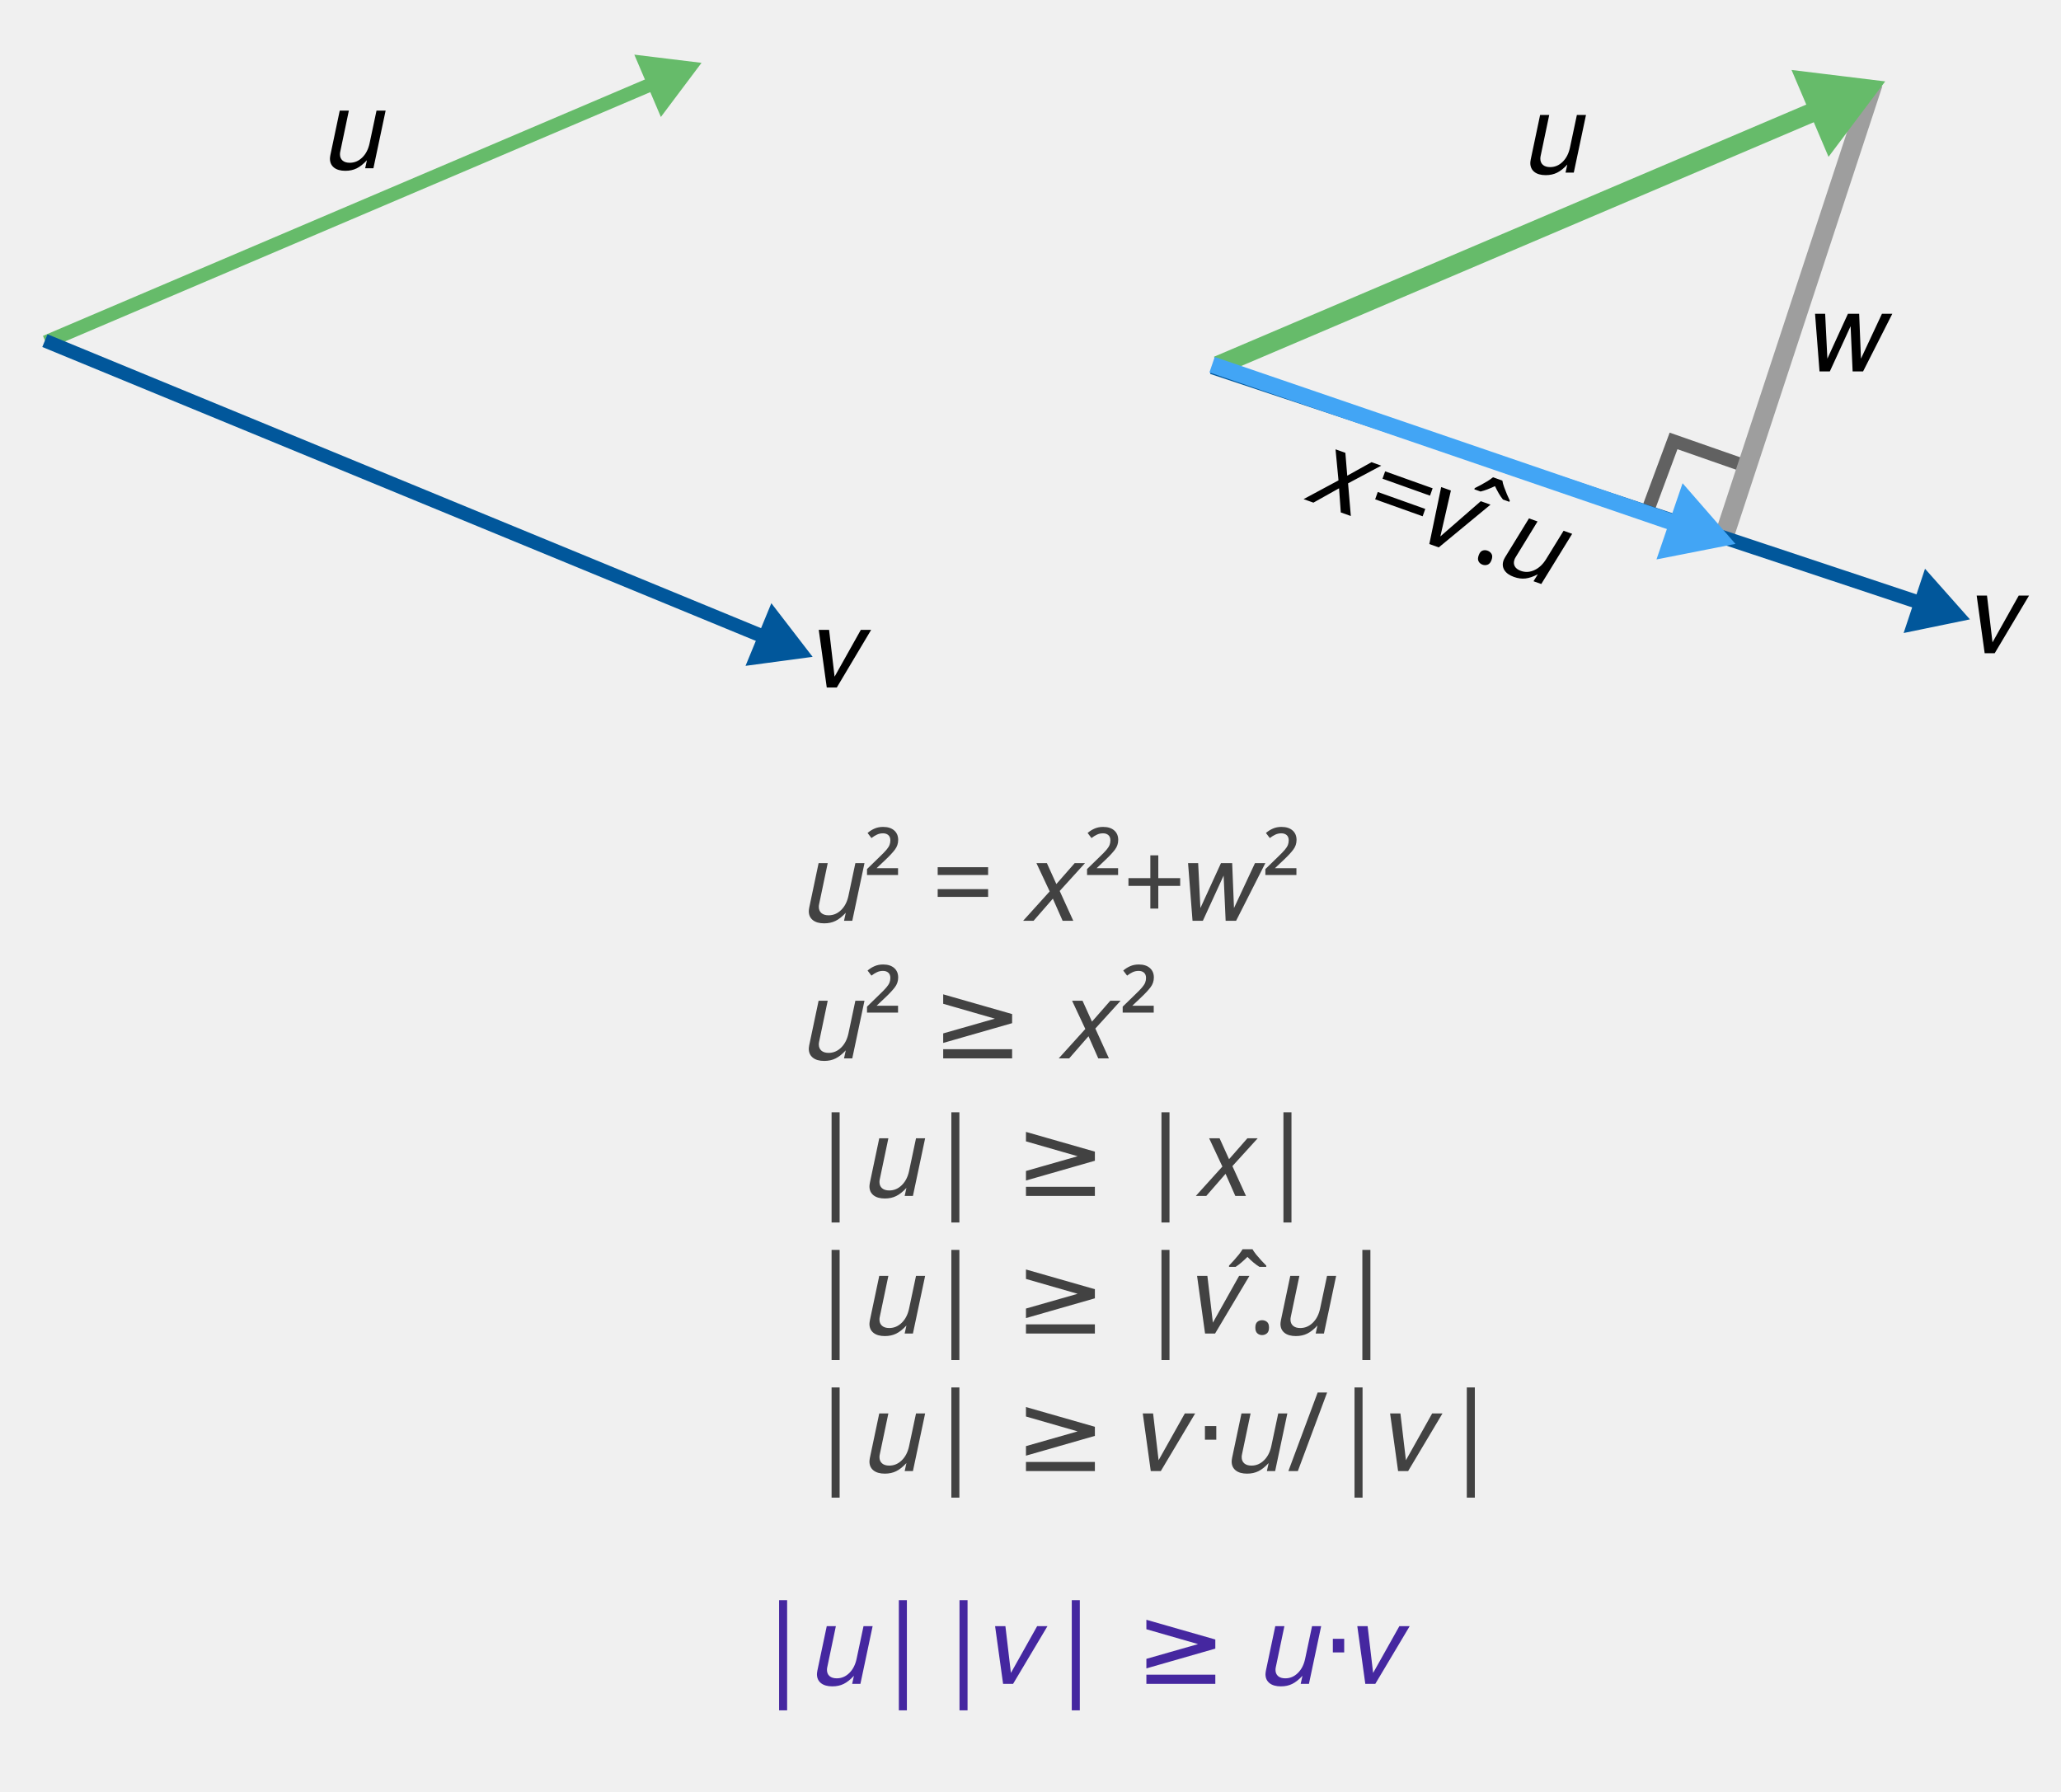
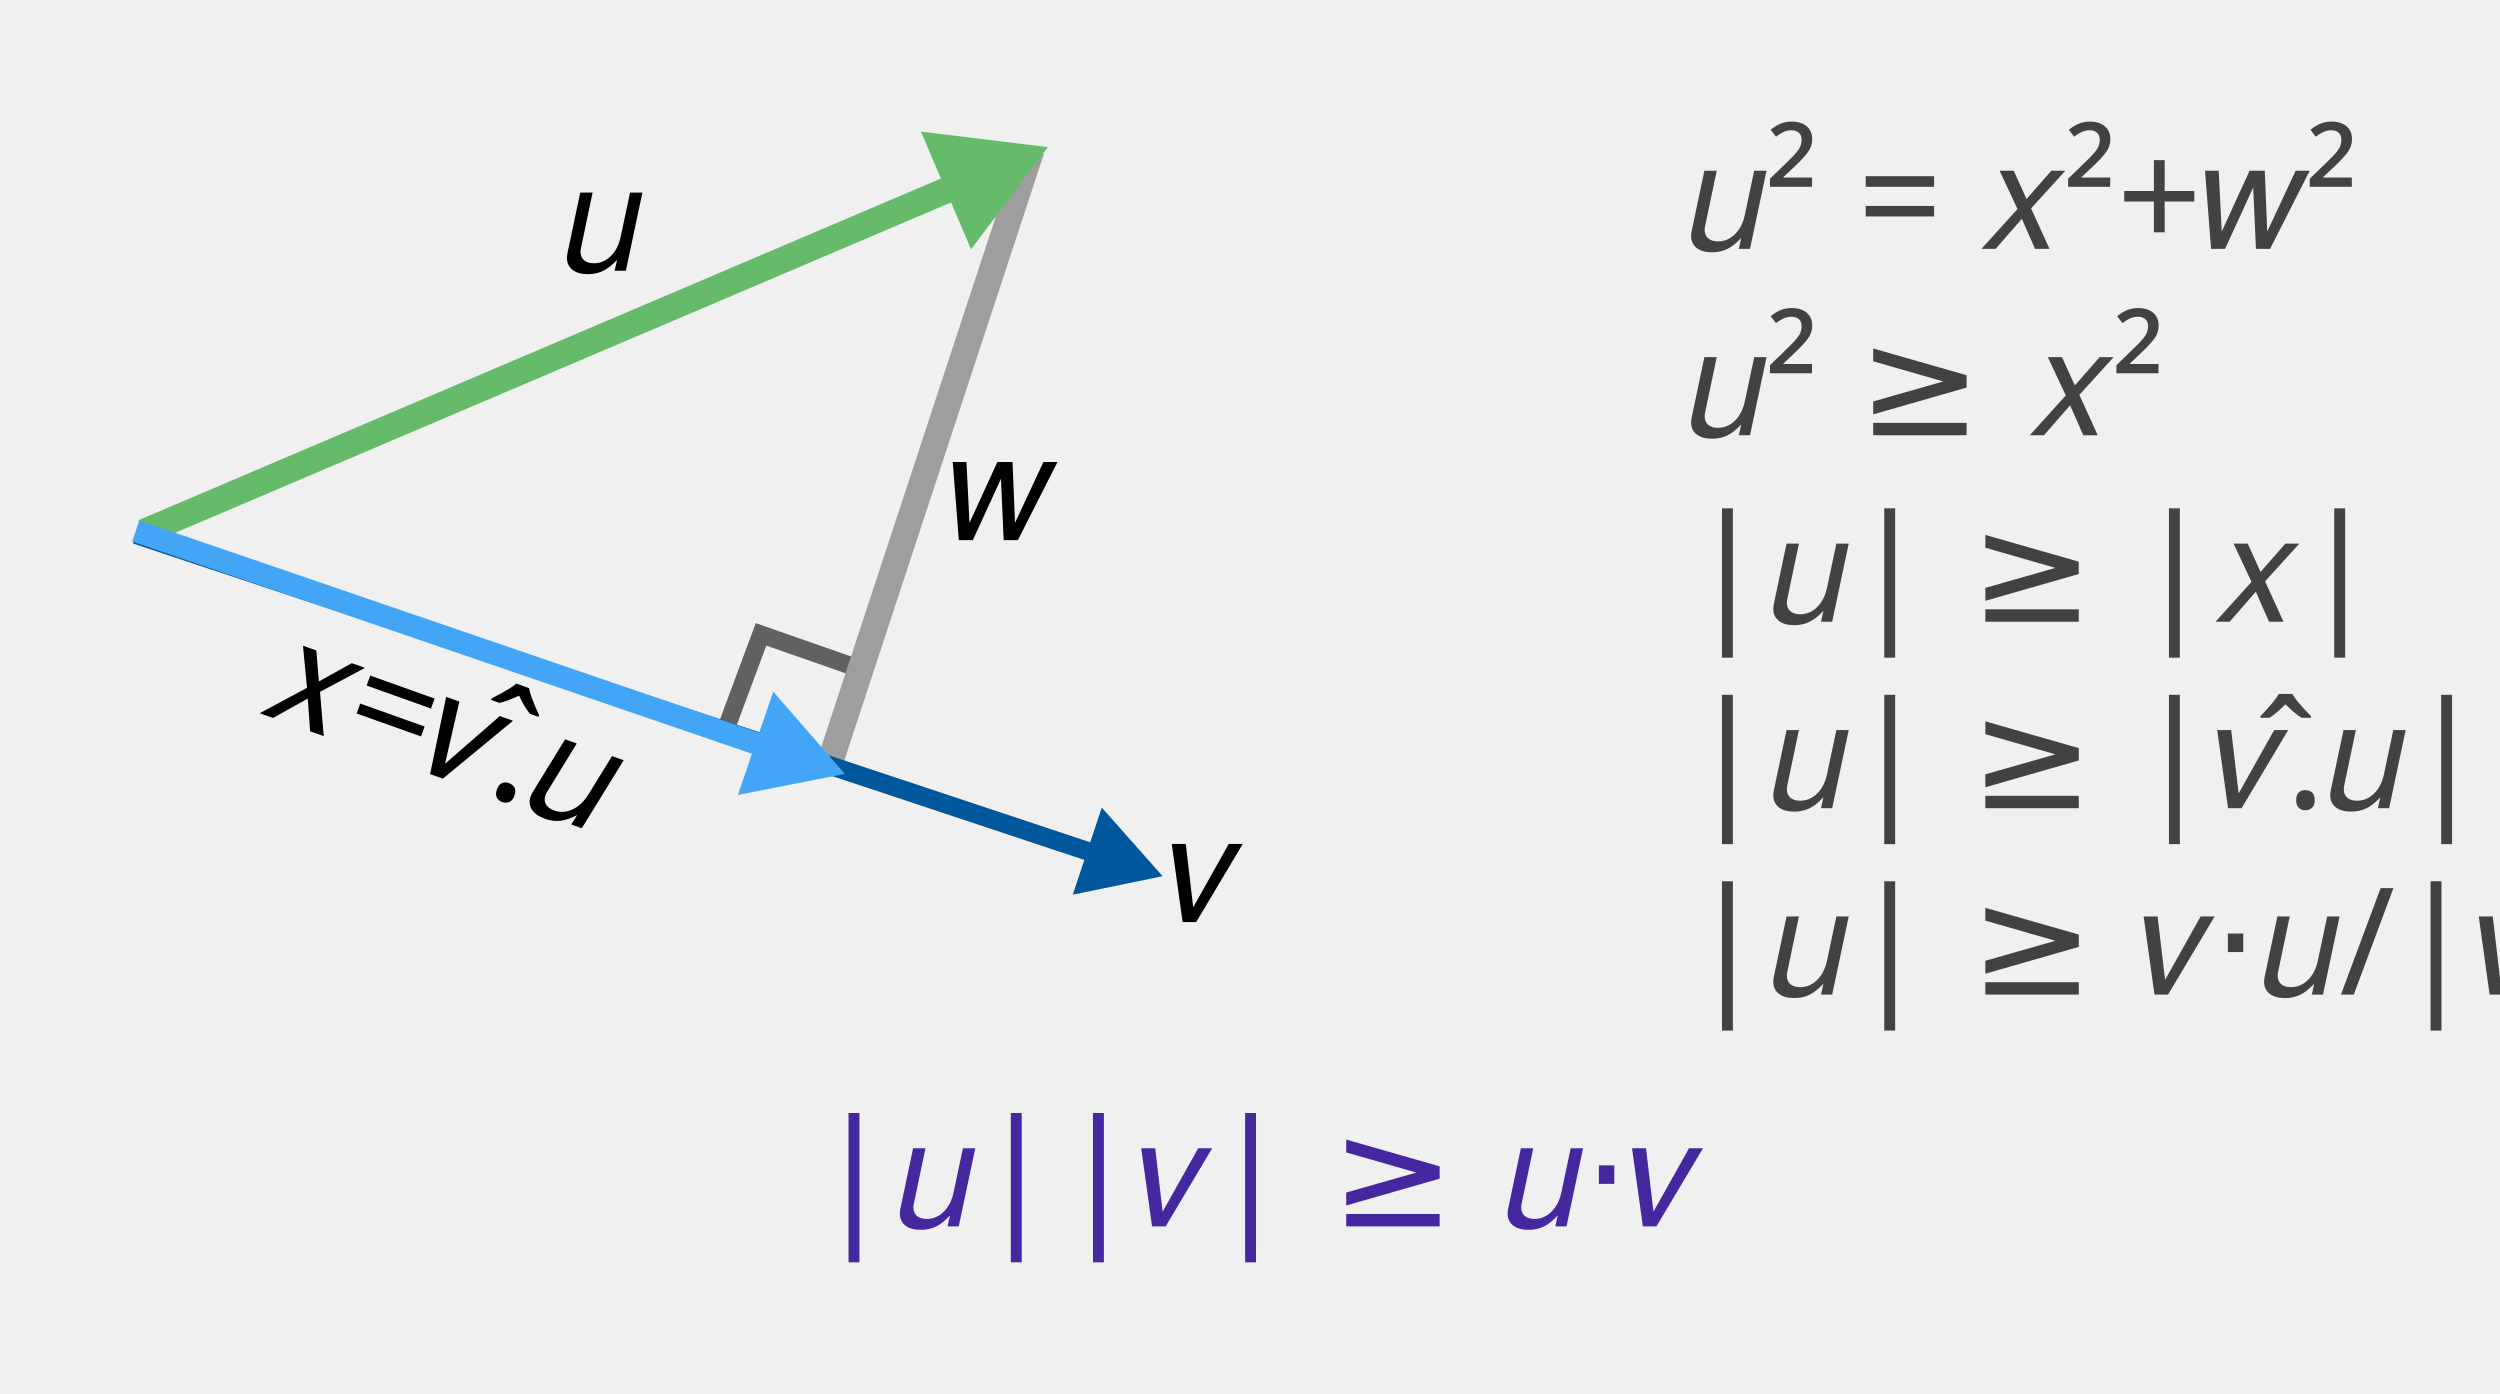
- <svg xmlns="http://www.w3.org/2000/svg" width="211.369mm" height="183.731mm" viewBox="0 0 748.946 651.017" id="svg2" version="1.1">
+ <svg xmlns="http://www.w3.org/2000/svg" width="189.213mm" height="105.483mm" viewBox="0 0 670.441 373.76" id="svg2" version="1.1">
  <defs id="defs4">
    <marker orient="auto" refY="0" refX="0" id="TriangleOutM" style="overflow:visible">
      <path id="path4343" d="m 5.77,0 -8.65,5 0,-10 8.65,5 z" style="fill:#66bb6a;fill-opacity:1;fill-rule:evenodd;stroke:#66bb6a;stroke-width:1pt;stroke-opacity:1" transform="scale(0.4,0.4)" />
    </marker>
    <marker orient="auto" refY="0" refX="0" id="EmptyTriangleOutL" style="overflow:visible">
      <path id="path4358" d="m 5.77,0 -8.65,5 0,-10 8.65,5 z" style="fill:#ffffff;fill-rule:evenodd;stroke:#000000;stroke-width:1pt;stroke-opacity:1" transform="matrix(0.8,0,0,0.8,-4.8,0)" />
    </marker>
    <marker orient="auto" refY="0" refX="0" id="Arrow2Mend" style="overflow:visible">
      <path id="path4225" style="fill:#000000;fill-opacity:1;fill-rule:evenodd;stroke:#000000;stroke-width:0.625;stroke-linejoin:round;stroke-opacity:1" d="M 8.719,4.034 -2.207,0.016 8.719,-4.002 c -1.745,2.372 -1.735,5.617 -6e-7,8.035 z" transform="scale(-0.6,-0.6)" />
    </marker>
    <marker orient="auto" refY="0" refX="0" id="TriangleOutM-3" style="overflow:visible">
      <path id="path4343-5" d="m 5.77,0 -8.65,5 0,-10 8.65,5 z" style="fill:#01579b;fill-opacity:1;fill-rule:evenodd;stroke:#01579b;stroke-width:1pt;stroke-opacity:1" transform="scale(0.4,0.4)" />
    </marker>
    <marker orient="auto" refY="0" refX="0" id="TriangleOutM-3-1" style="overflow:visible">
      <path id="path4343-5-2" d="m 5.77,0 -8.65,5 0,-10 8.65,5 z" style="fill:#01579b;fill-opacity:1;fill-rule:evenodd;stroke:#01579b;stroke-width:1pt;stroke-opacity:1" transform="scale(0.4,0.4)" />
    </marker>
    <marker orient="auto" refY="0" refX="0" id="TriangleOutM-7" style="overflow:visible">
      <path id="path4343-0" d="m 5.77,0 -8.65,5 0,-10 8.65,5 z" style="fill:#66bb6a;fill-opacity:1;fill-rule:evenodd;stroke:#66bb6a;stroke-width:1pt;stroke-opacity:1" transform="scale(0.4,0.4)" />
    </marker>
    <marker orient="auto" refY="0" refX="0" id="TriangleOutM-3-1-6" style="overflow:visible">
      <path id="path4343-5-2-1" d="m 5.77,0 -8.65,5 0,-10 8.65,5 z" style="fill:#42a5f5;fill-opacity:1;fill-rule:evenodd;stroke:#42a5f5;stroke-width:1pt;stroke-opacity:1" transform="scale(0.4,0.4)" />
    </marker>
  </defs>
-   <g id="layer1" transform="translate(25.68283,20.54108)">
-     <path style="fill:none;fill-rule:evenodd;stroke:#66bb6a;stroke-width:5;stroke-linecap:butt;stroke-linejoin:miter;stroke-miterlimit:4;stroke-dasharray:none;stroke-opacity:1;marker-end:url(#TriangleOutM)" d="M -9.091,103.829 216.173,7.864" id="path4190" />
-     <path style="fill:none;fill-rule:evenodd;stroke:#01579b;stroke-width:5;stroke-linecap:butt;stroke-linejoin:miter;stroke-miterlimit:4;stroke-dasharray:none;stroke-opacity:1;marker-end:url(#TriangleOutM-3)" d="M -9.361,103.257 256.484,212.773" id="path4190-6" />
-     <text xml:space="preserve" style="font-style:normal;font-weight:normal;font-size:40px;line-height:125%;font-family:sans-serif;letter-spacing:0px;word-spacing:0px;fill:#000000;fill-opacity:1;stroke:none;stroke-width:1px;stroke-linecap:butt;stroke-linejoin:miter;stroke-opacity:1" x="92.934" y="40.613" id="text6043">
-       <tspan id="tspan6045" x="92.934" y="40.613">𝑢</tspan>
+   <g id="layer1" transform="translate(15.5813,32.42999)">
+     <path style="fill:none;fill-rule:evenodd;stroke:#616161;stroke-width:4.752;stroke-linecap:butt;stroke-linejoin:miter;stroke-miterlimit:4;stroke-dasharray:none;stroke-opacity:1" d="m 178.257,165.286 10.253,-27.596 27.577,9.642" id="path8026" />
+     <path style="fill:none;fill-rule:evenodd;stroke:#9e9e9e;stroke-width:7;stroke-linecap:butt;stroke-linejoin:miter;stroke-miterlimit:4;stroke-dasharray:none;stroke-opacity:1" d="m 261.058,7.709 -55,167.143" id="path7562" />
+     <path style="fill:none;fill-rule:evenodd;stroke:#66bb6a;stroke-width:6.97;stroke-linecap:butt;stroke-linejoin:miter;stroke-miterlimit:4;stroke-dasharray:none;stroke-opacity:1;marker-end:url(#TriangleOutM-7)" d="M 22.867,110.303 247.205,14.778" id="path4190-9" />
+     <path style="fill:none;fill-rule:evenodd;stroke:#01579b;stroke-width:5;stroke-linecap:butt;stroke-linejoin:miter;stroke-miterlimit:4;stroke-dasharray:none;stroke-opacity:1;marker-end:url(#TriangleOutM-3-1)" d="M 20.881,110.961 282.734,198.06" id="path4190-6-3" />
+     <text xml:space="preserve" style="font-style:normal;font-weight:normal;font-size:40px;line-height:125%;font-family:sans-serif;letter-spacing:0px;word-spacing:0px;fill:#000000;fill-opacity:1;stroke:none;stroke-width:1px;stroke-linecap:butt;stroke-linejoin:miter;stroke-opacity:1" x="135.178" y="40.17" id="text6043-6">
+       <tspan id="tspan6045-0" x="135.178" y="40.17" style="font-style:normal;font-variant:normal;font-weight:normal;font-stretch:normal;font-family:'STIX Math';-inkscape-font-specification:'STIX Math'">𝑢</tspan>
    </text>
-     <path style="fill:none;fill-rule:evenodd;stroke:#616161;stroke-width:4.752;stroke-linecap:butt;stroke-linejoin:miter;stroke-miterlimit:4;stroke-dasharray:none;stroke-opacity:1" d="m 572.217,167.306 10.253,-27.596 27.577,9.642" id="path8026" />
-     <path style="fill:none;fill-rule:evenodd;stroke:#9e9e9e;stroke-width:7;stroke-linecap:butt;stroke-linejoin:miter;stroke-miterlimit:4;stroke-dasharray:none;stroke-opacity:1" d="m 655.017,9.73 -55,167.143" id="path7562" />
-     <path style="fill:none;fill-rule:evenodd;stroke:#66bb6a;stroke-width:6.97;stroke-linecap:butt;stroke-linejoin:miter;stroke-miterlimit:4;stroke-dasharray:none;stroke-opacity:1;marker-end:url(#TriangleOutM-7)" d="M 416.826,112.323 641.164,16.798" id="path4190-9" />
-     <path style="fill:none;fill-rule:evenodd;stroke:#01579b;stroke-width:5;stroke-linecap:butt;stroke-linejoin:miter;stroke-miterlimit:4;stroke-dasharray:none;stroke-opacity:1;marker-end:url(#TriangleOutM-3-1)" d="m 414.841,112.981 261.853,87.099" id="path4190-6-3" />
-     <text xml:space="preserve" style="font-style:normal;font-weight:normal;font-size:40px;line-height:125%;font-family:sans-serif;letter-spacing:0px;word-spacing:0px;fill:#000000;fill-opacity:1;stroke:none;stroke-width:1px;stroke-linecap:butt;stroke-linejoin:miter;stroke-opacity:1" x="529.138" y="42.19" id="text6043-6">
-       <tspan id="tspan6045-0" x="529.138" y="42.19" style="font-style:normal;font-variant:normal;font-weight:normal;font-stretch:normal;font-family:'STIX Math';-inkscape-font-specification:'STIX Math'">𝑢</tspan>
+     <path style="fill:none;fill-rule:evenodd;stroke:#42a5f5;stroke-width:5.945;stroke-linecap:butt;stroke-linejoin:miter;stroke-miterlimit:4;stroke-dasharray:none;stroke-opacity:1;marker-end:url(#TriangleOutM-3-1-6)" d="M 20.815,109.977 195.027,169.641" id="path4190-6-3-8" />
+     <text xml:space="preserve" style="font-style:normal;font-weight:normal;font-size:40px;line-height:125%;font-family:sans-serif;letter-spacing:0px;word-spacing:0px;fill:#000000;fill-opacity:1;stroke:none;stroke-width:1px;stroke-linecap:butt;stroke-linejoin:miter;stroke-opacity:1" x="104.339" y="131.403" id="text7558" transform="matrix(0.9417413,0.3363382,-0.3363382,0.9417413,0,0)">
+       <tspan id="tspan7560" x="104.339" y="131.403" style="font-style:normal;font-variant:normal;font-weight:normal;font-stretch:normal;font-family:'STIX Math';-inkscape-font-specification:'STIX Math'">𝑥=𝑣̂.𝑢</tspan>
    </text>
-     <path style="fill:none;fill-rule:evenodd;stroke:#42a5f5;stroke-width:5.945;stroke-linecap:butt;stroke-linejoin:miter;stroke-miterlimit:4;stroke-dasharray:none;stroke-opacity:1;marker-end:url(#TriangleOutM-3-1-6)" d="m 414.774,111.998 174.212,59.664" id="path4190-6-3-8" />
-     <text xml:space="preserve" style="font-style:normal;font-weight:normal;font-size:40px;line-height:125%;font-family:sans-serif;letter-spacing:0px;word-spacing:0px;fill:#000000;fill-opacity:1;stroke:none;stroke-width:1px;stroke-linecap:butt;stroke-linejoin:miter;stroke-opacity:1" x="476.027" y="0.802" id="text7558" transform="matrix(0.9417413,0.3363382,-0.3363382,0.9417413,0,0)">
-       <tspan id="tspan7560" x="476.027" y="0.802" style="font-style:normal;font-variant:normal;font-weight:normal;font-stretch:normal;font-family:'STIX Math';-inkscape-font-specification:'STIX Math'">𝑥=𝑣̂.𝑢</tspan>
-     </text>
-     <text xml:space="preserve" style="font-style:normal;font-weight:normal;font-size:40px;line-height:125%;font-family:sans-serif;letter-spacing:0px;word-spacing:0px;fill:#000000;fill-opacity:1;stroke:none;stroke-width:1px;stroke-linecap:butt;stroke-linejoin:miter;stroke-opacity:1" x="633.107" y="114.449" id="text6043-6-7">
-       <tspan id="tspan6045-0-9" x="633.107" y="114.449" style="font-style:normal;font-variant:normal;font-weight:normal;font-stretch:normal;font-family:'STIX Math';-inkscape-font-specification:'STIX Math'">𝑤</tspan>
+     <text xml:space="preserve" style="font-style:normal;font-weight:normal;font-size:40px;line-height:125%;font-family:sans-serif;letter-spacing:0px;word-spacing:0px;fill:#000000;fill-opacity:1;stroke:none;stroke-width:1px;stroke-linecap:butt;stroke-linejoin:miter;stroke-opacity:1" x="239.147" y="112.429" id="text6043-6-7">
+       <tspan id="tspan6045-0-9" x="239.147" y="112.429" style="font-style:normal;font-variant:normal;font-weight:normal;font-stretch:normal;font-family:'STIX Math';-inkscape-font-specification:'STIX Math'">𝑤</tspan>
    </text>
    <text xml:space="preserve" style="font-style:normal;font-weight:normal;font-size:40px;line-height:125%;font-family:sans-serif;letter-spacing:0px;word-spacing:0px;fill:#000000;fill-opacity:1;stroke:none;stroke-width:1px;stroke-linecap:butt;stroke-linejoin:miter;stroke-opacity:1" x="500.026" y="408.895" id="text8113">
      <tspan id="tspan8115" x="500.026" y="408.895" />
    </text>
-     <text xml:space="preserve" style="font-style:normal;font-weight:normal;font-size:40px;line-height:125%;font-family:sans-serif;letter-spacing:0px;word-spacing:0px;fill:#424242;fill-opacity:1;stroke:none;stroke-width:1px;stroke-linecap:butt;stroke-linejoin:miter;stroke-opacity:1" x="266.944" y="314.12" id="text8117">
-       <tspan id="tspan8119" x="266.944" y="314.12" style="font-style:normal;font-variant:normal;font-weight:normal;font-stretch:normal;font-family:'STIX Math';-inkscape-font-specification:'STIX Math';fill:#424242;fill-opacity:1">𝑢² = 𝑥²+𝑤²</tspan>
-       <tspan x="266.944" y="364.12" style="font-style:normal;font-variant:normal;font-weight:normal;font-stretch:normal;font-family:'STIX Math';-inkscape-font-specification:'STIX Math';fill:#424242;fill-opacity:1" id="tspan8165">𝑢² ≥ 𝑥²</tspan>
-       <tspan x="266.944" y="414.12" style="font-style:normal;font-variant:normal;font-weight:normal;font-stretch:normal;font-family:'STIX Math';-inkscape-font-specification:'STIX Math';fill:#424242;fill-opacity:1" id="tspan8169">|𝑢| ≥ |𝑥|</tspan>
-       <tspan x="266.944" y="464.12" style="font-style:normal;font-variant:normal;font-weight:normal;font-stretch:normal;font-family:'STIX Math';-inkscape-font-specification:'STIX Math';fill:#424242;fill-opacity:1" id="tspan8171">|𝑢| ≥ |𝑣̂.𝑢|</tspan>
-       <tspan x="266.944" y="514.12" style="font-style:normal;font-variant:normal;font-weight:normal;font-stretch:normal;font-family:'STIX Math';-inkscape-font-specification:'STIX Math';fill:#424242;fill-opacity:1" id="tspan8173">|𝑢| ≥ 𝑣⋅𝑢/|𝑣| </tspan>
-       <tspan x="266.944" y="564.12" style="font-style:normal;font-variant:normal;font-weight:normal;font-stretch:normal;font-family:'STIX Math';-inkscape-font-specification:'STIX Math';fill:#424242;fill-opacity:1" id="tspan8175" />
+     <text xml:space="preserve" style="font-style:normal;font-weight:normal;font-size:40px;line-height:125%;font-family:sans-serif;letter-spacing:0px;word-spacing:0px;fill:#424242;fill-opacity:1;stroke:none;stroke-width:1px;stroke-linecap:butt;stroke-linejoin:miter;stroke-opacity:1" x="436.649" y="34.308" id="text8117">
+       <tspan id="tspan8119" x="436.649" y="34.308" style="font-style:normal;font-variant:normal;font-weight:normal;font-stretch:normal;font-family:'STIX Math';-inkscape-font-specification:'STIX Math';fill:#424242;fill-opacity:1">𝑢² = 𝑥²+𝑤²</tspan>
+       <tspan x="436.649" y="84.308" style="font-style:normal;font-variant:normal;font-weight:normal;font-stretch:normal;font-family:'STIX Math';-inkscape-font-specification:'STIX Math';fill:#424242;fill-opacity:1" id="tspan8165">𝑢² ≥ 𝑥²</tspan>
+       <tspan x="436.649" y="134.308" style="font-style:normal;font-variant:normal;font-weight:normal;font-stretch:normal;font-family:'STIX Math';-inkscape-font-specification:'STIX Math';fill:#424242;fill-opacity:1" id="tspan8169">|𝑢| ≥ |𝑥|</tspan>
+       <tspan x="436.649" y="184.308" style="font-style:normal;font-variant:normal;font-weight:normal;font-stretch:normal;font-family:'STIX Math';-inkscape-font-specification:'STIX Math';fill:#424242;fill-opacity:1" id="tspan8171">|𝑢| ≥ |𝑣̂.𝑢|</tspan>
+       <tspan x="436.649" y="234.308" style="font-style:normal;font-variant:normal;font-weight:normal;font-stretch:normal;font-family:'STIX Math';-inkscape-font-specification:'STIX Math';fill:#424242;fill-opacity:1" id="tspan8173">|𝑢| ≥ 𝑣⋅𝑢/|𝑣| </tspan>
+       <tspan x="436.649" y="284.308" style="font-style:normal;font-variant:normal;font-weight:normal;font-stretch:normal;font-family:'STIX Math';-inkscape-font-specification:'STIX Math';fill:#424242;fill-opacity:1" id="tspan8175" />
    </text>
    <flowRoot xml:space="preserve" id="flowRoot8147" style="font-style:normal;font-weight:normal;font-size:40px;line-height:125%;font-family:sans-serif;letter-spacing:0px;word-spacing:0px;fill:#000000;fill-opacity:1;stroke:none;stroke-width:1px;stroke-linecap:butt;stroke-linejoin:miter;stroke-opacity:1">
      <flowRegion id="flowRegion8149">
        <rect id="rect8151" width="273.571" height="159.286" x="485.714" y="311.648" />
      </flowRegion>
      <flowPara id="flowPara8153" />
    </flowRoot>
-     <text xml:space="preserve" style="font-style:normal;font-weight:normal;font-size:40px;line-height:125%;font-family:sans-serif;letter-spacing:0px;word-spacing:0px;fill:#4527a0;fill-opacity:1;stroke:none;stroke-width:1px;stroke-linecap:butt;stroke-linejoin:miter;stroke-opacity:1" x="247.868" y="591.427" id="text8177">
-       <tspan id="tspan8179" x="247.868" y="591.427">|𝑢||𝑣| ≥ 𝑢⋅𝑣</tspan>
+     <text xml:space="preserve" style="font-style:normal;font-weight:normal;font-size:40px;line-height:125%;font-family:sans-serif;letter-spacing:0px;word-spacing:0px;fill:#4527a0;fill-opacity:1;stroke:none;stroke-width:1px;stroke-linecap:butt;stroke-linejoin:miter;stroke-opacity:1" x="202.411" y="296.463" id="text8177">
+       <tspan id="tspan8179" x="202.411" y="296.463">|𝑢||𝑣| ≥ 𝑢⋅𝑣</tspan>
    </text>
-     <text xml:space="preserve" style="font-style:normal;font-weight:normal;font-size:40px;line-height:125%;font-family:sans-serif;letter-spacing:0px;word-spacing:0px;fill:#000000;fill-opacity:1;stroke:none;stroke-width:1px;stroke-linecap:butt;stroke-linejoin:miter;stroke-opacity:1" x="692.167" y="216.872" id="text6043-6-9">
-       <tspan id="tspan6045-0-94" x="692.167" y="216.872" style="font-style:normal;font-variant:normal;font-weight:normal;font-stretch:normal;font-family:'STIX Math';-inkscape-font-specification:'STIX Math'">𝑣</tspan>
-     </text>
-     <text xml:space="preserve" style="font-style:normal;font-weight:normal;font-size:40px;line-height:125%;font-family:sans-serif;letter-spacing:0px;word-spacing:0px;fill:#000000;fill-opacity:1;stroke:none;stroke-width:1px;stroke-linecap:butt;stroke-linejoin:miter;stroke-opacity:1" x="271.394" y="229.334" id="text6043-6-9-0">
-       <tspan id="tspan6045-0-94-9" x="271.394" y="229.334" style="font-style:normal;font-variant:normal;font-weight:normal;font-stretch:normal;font-family:'STIX Math';-inkscape-font-specification:'STIX Math'">𝑣</tspan>
+     <text xml:space="preserve" style="font-style:normal;font-weight:normal;font-size:40px;line-height:125%;font-family:sans-serif;letter-spacing:0px;word-spacing:0px;fill:#000000;fill-opacity:1;stroke:none;stroke-width:1px;stroke-linecap:butt;stroke-linejoin:miter;stroke-opacity:1" x="298.208" y="214.852" id="text6043-6-9">
+       <tspan id="tspan6045-0-94" x="298.208" y="214.852" style="font-style:normal;font-variant:normal;font-weight:normal;font-stretch:normal;font-family:'STIX Math';-inkscape-font-specification:'STIX Math'">𝑣</tspan>
    </text>
  </g>
</svg>
